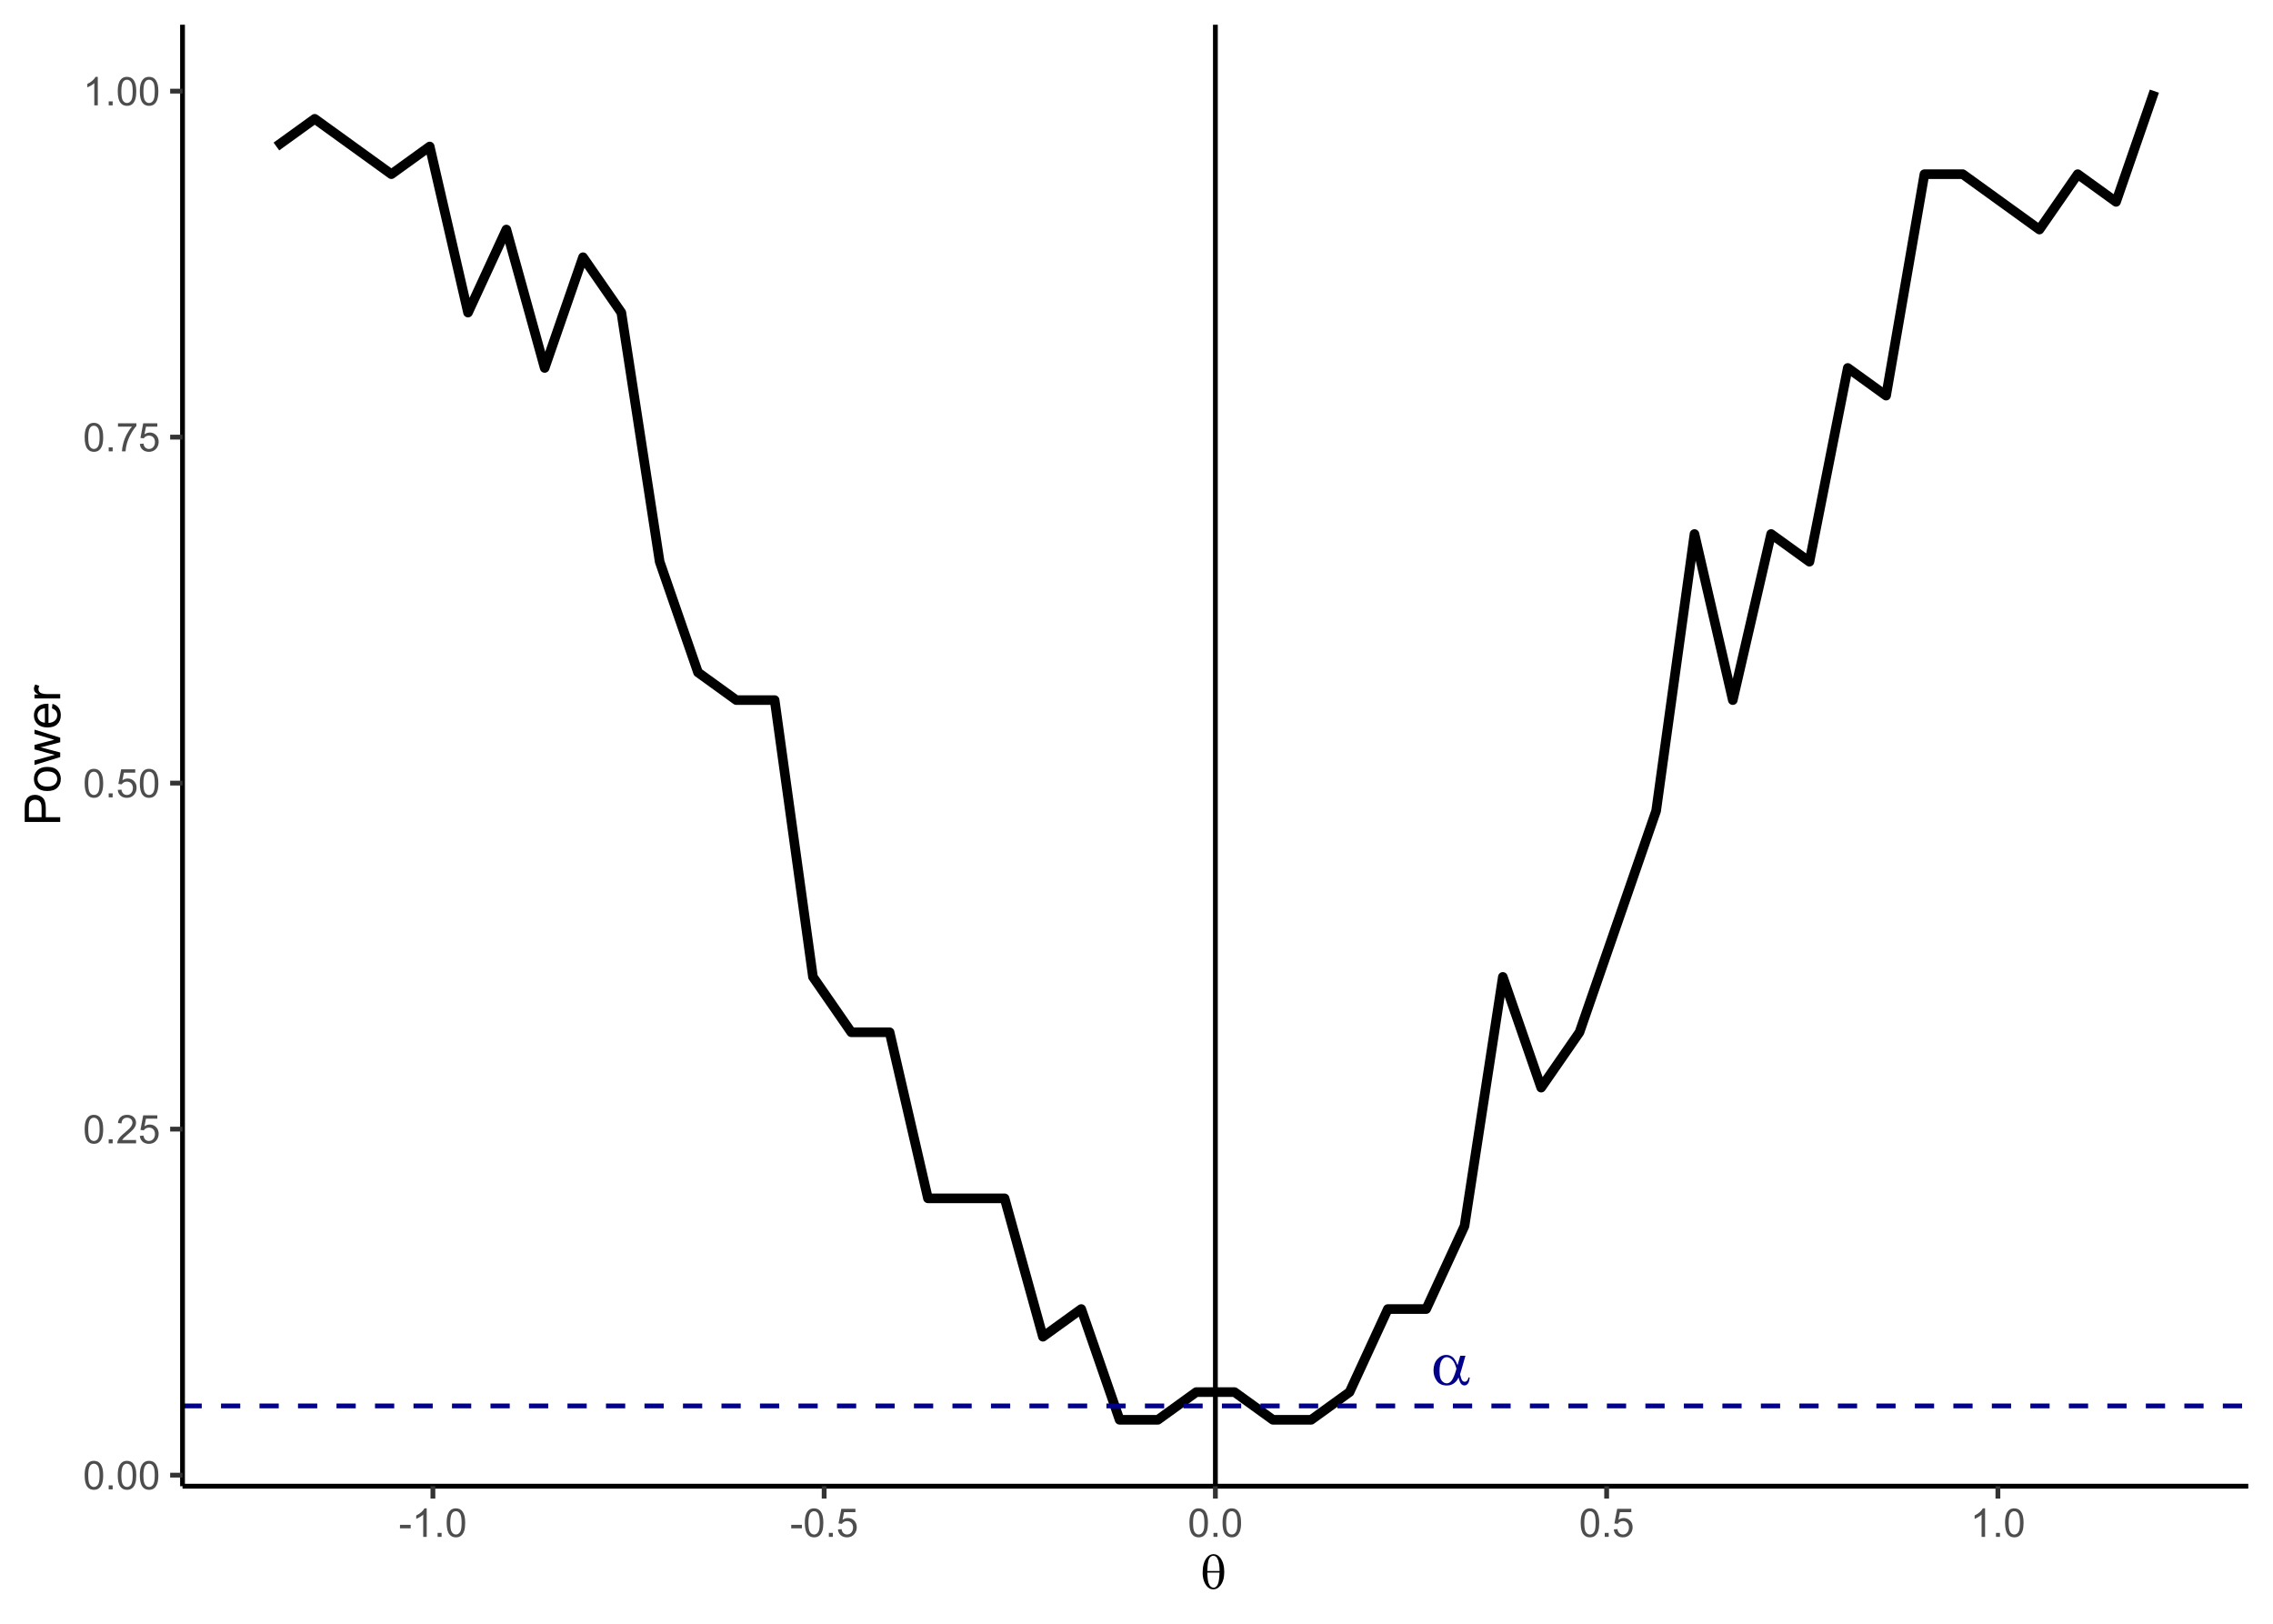
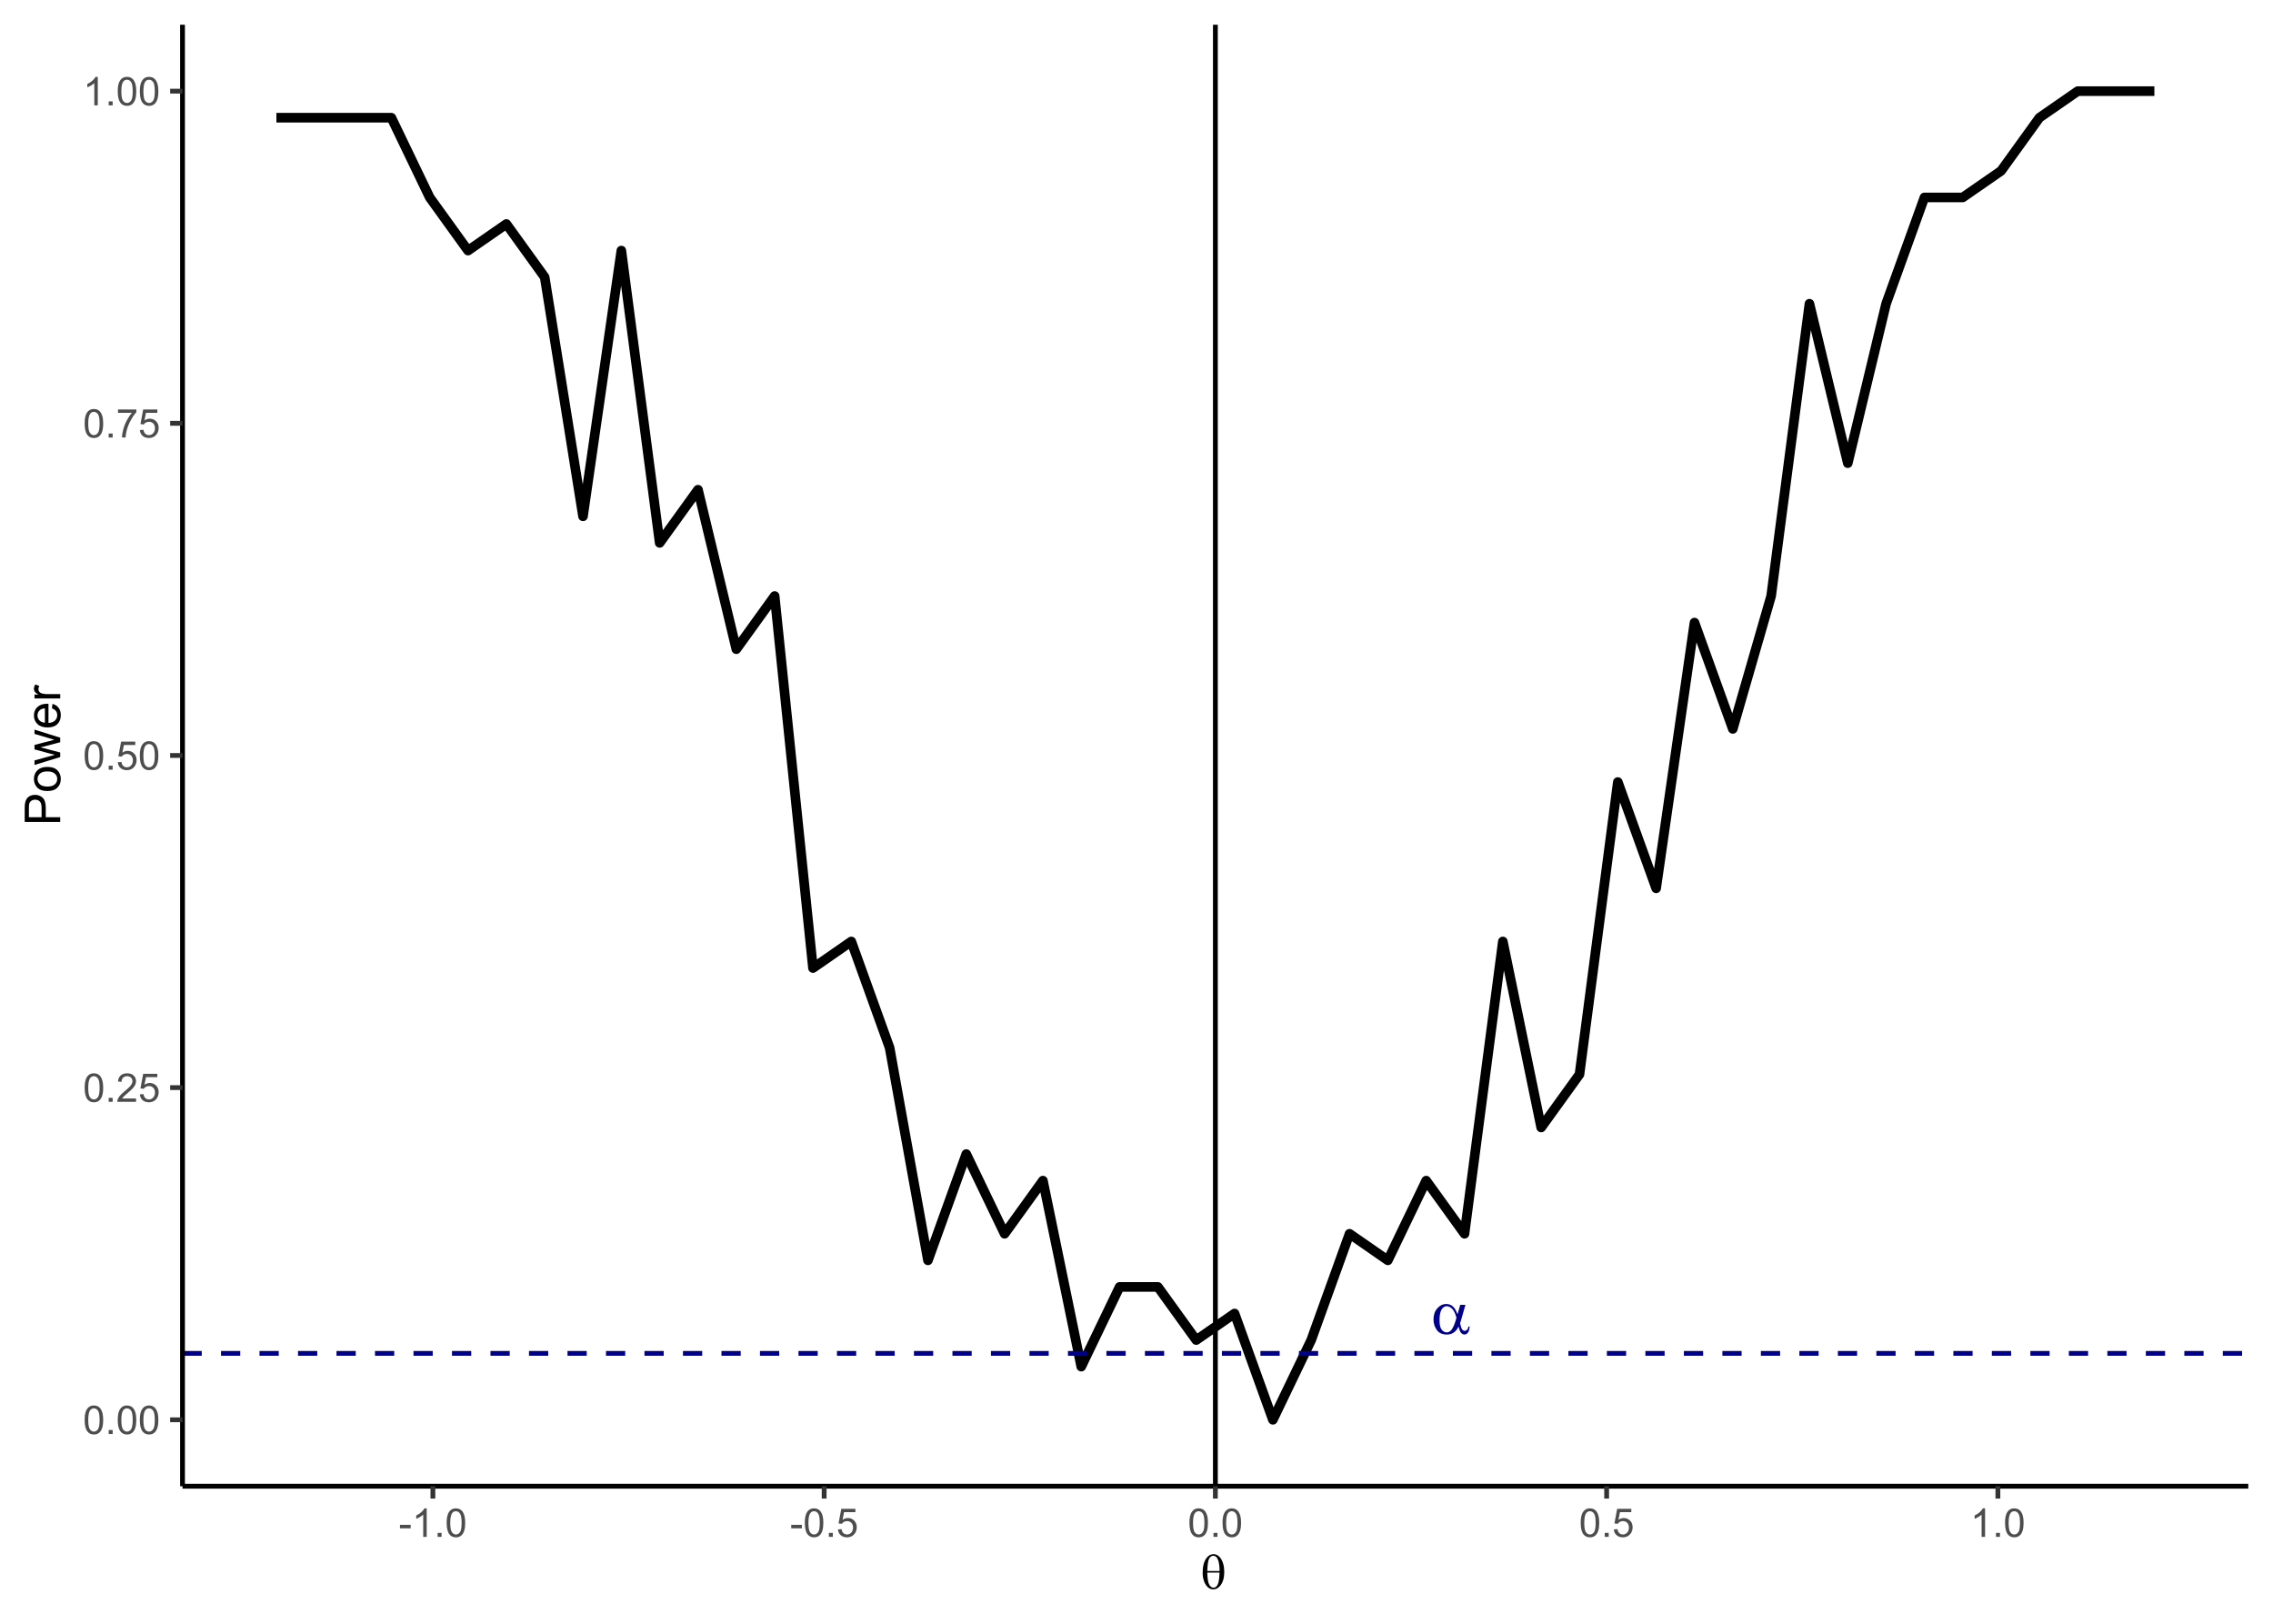
<svg xmlns="http://www.w3.org/2000/svg" xmlns:xlink="http://www.w3.org/1999/xlink" width="504pt" height="360pt" viewBox="0 0 504 360" version="1.1">
  <defs>
    <g>
      <symbol overflow="visible" id="glyph0-0">
        <path style="stroke:none;" d="M 0.715 0 L 0.715 -8.891 L 7.828 -8.891 L 7.828 0 Z M 0.938 -0.223 L 7.605 -0.223 L 7.605 -8.668 L 0.938 -8.668 Z M 0.938 -0.223 " />
      </symbol>
      <symbol overflow="visible" id="glyph0-1">
        <path style="stroke:none;" d="M 6.508 -6.363 L 7.66 -6.363 L 6.758 -3.203 C 6.695 -3 6.602 -2.688 6.473 -2.266 C 6.648 -1.551 6.781 -1.125 6.871 -0.988 C 7.035 -0.73 7.246 -0.602 7.504 -0.605 C 7.688 -0.602 7.859 -0.68 8.016 -0.832 C 8.172 -0.984 8.273 -1.223 8.328 -1.551 L 8.605 -1.551 C 8.539 -0.879 8.398 -0.418 8.184 -0.164 C 7.969 0.086 7.723 0.211 7.441 0.215 C 7.176 0.211 6.934 0.102 6.719 -0.117 C 6.504 -0.34 6.312 -0.816 6.141 -1.551 C 5.938 -1.145 5.738 -0.84 5.543 -0.633 C 5.27 -0.344 4.973 -0.133 4.652 0.008 C 4.332 0.148 3.969 0.223 3.562 0.223 C 2.539 0.223 1.785 -0.117 1.305 -0.797 C 0.82 -1.477 0.578 -2.25 0.582 -3.125 C 0.578 -4.141 0.863 -4.969 1.43 -5.602 C 1.992 -6.234 2.652 -6.551 3.418 -6.551 C 3.941 -6.551 4.406 -6.387 4.812 -6.066 C 5.211 -5.742 5.578 -5.145 5.91 -4.273 Z M 5.668 -3.492 C 5.414 -4.445 5.094 -5.109 4.703 -5.492 C 4.309 -5.867 3.906 -6.059 3.5 -6.059 C 3.043 -6.059 2.668 -5.809 2.367 -5.309 C 2.066 -4.809 1.914 -4.016 1.918 -2.93 C 1.914 -2.285 1.98 -1.777 2.109 -1.414 C 2.238 -1.043 2.434 -0.758 2.695 -0.559 C 2.957 -0.355 3.234 -0.258 3.527 -0.258 C 3.883 -0.258 4.207 -0.422 4.508 -0.75 C 4.906 -1.195 5.293 -2.109 5.668 -3.492 Z M 5.668 -3.492 " />
      </symbol>
      <symbol overflow="visible" id="glyph1-0">
        <path style="stroke:none;" d="M 1.102 0 L 1.102 -5.5 L 5.5 -5.5 L 5.5 0 Z M 1.238 -0.137 L 5.363 -0.137 L 5.363 -5.363 L 1.238 -5.363 Z M 1.238 -0.137 " />
      </symbol>
      <symbol overflow="visible" id="glyph1-1">
        <path style="stroke:none;" d="M 0.367 -3.105 C 0.363 -3.848 0.438 -4.445 0.594 -4.902 C 0.742 -5.355 0.973 -5.707 1.277 -5.953 C 1.578 -6.199 1.957 -6.32 2.418 -6.324 C 2.754 -6.32 3.051 -6.254 3.309 -6.121 C 3.562 -5.984 3.773 -5.789 3.938 -5.531 C 4.102 -5.273 4.23 -4.961 4.328 -4.594 C 4.422 -4.227 4.469 -3.73 4.473 -3.105 C 4.469 -2.367 4.395 -1.77 4.242 -1.316 C 4.09 -0.859 3.863 -0.508 3.562 -0.262 C 3.258 -0.016 2.875 0.105 2.418 0.109 C 1.809 0.105 1.332 -0.109 0.988 -0.547 C 0.57 -1.066 0.363 -1.922 0.367 -3.105 Z M 1.16 -3.105 C 1.16 -2.07 1.281 -1.379 1.523 -1.039 C 1.766 -0.695 2.062 -0.527 2.418 -0.527 C 2.773 -0.527 3.074 -0.699 3.316 -1.043 C 3.559 -1.387 3.68 -2.074 3.68 -3.105 C 3.68 -4.145 3.559 -4.832 3.316 -5.172 C 3.074 -5.512 2.77 -5.684 2.41 -5.684 C 2.051 -5.684 1.77 -5.531 1.559 -5.234 C 1.293 -4.844 1.16 -4.137 1.16 -3.105 Z M 1.16 -3.105 " />
      </symbol>
      <symbol overflow="visible" id="glyph1-2">
        <path style="stroke:none;" d="M 0.801 0 L 0.801 -0.883 L 1.68 -0.883 L 1.68 0 Z M 0.801 0 " />
      </symbol>
      <symbol overflow="visible" id="glyph1-3">
        <path style="stroke:none;" d="M 4.43 -0.742 L 4.43 0 L 0.266 0 C 0.258 -0.188 0.289 -0.367 0.355 -0.539 C 0.461 -0.82 0.629 -1.098 0.863 -1.375 C 1.094 -1.648 1.434 -1.965 1.879 -2.328 C 2.562 -2.887 3.023 -3.332 3.266 -3.664 C 3.5 -3.988 3.621 -4.301 3.625 -4.594 C 3.621 -4.898 3.512 -5.156 3.297 -5.367 C 3.074 -5.578 2.789 -5.684 2.441 -5.684 C 2.066 -5.684 1.77 -5.57 1.547 -5.348 C 1.32 -5.125 1.207 -4.816 1.207 -4.422 L 0.414 -4.504 C 0.465 -5.094 0.668 -5.543 1.027 -5.855 C 1.379 -6.164 1.855 -6.32 2.457 -6.324 C 3.059 -6.32 3.539 -6.152 3.891 -5.82 C 4.242 -5.484 4.418 -5.07 4.422 -4.578 C 4.418 -4.32 4.367 -4.074 4.266 -3.832 C 4.164 -3.59 3.992 -3.332 3.754 -3.062 C 3.512 -2.793 3.113 -2.426 2.562 -1.957 C 2.094 -1.566 1.797 -1.301 1.664 -1.16 C 1.531 -1.02 1.422 -0.879 1.34 -0.742 Z M 4.43 -0.742 " />
      </symbol>
      <symbol overflow="visible" id="glyph1-4">
        <path style="stroke:none;" d="M 0.367 -1.648 L 1.176 -1.719 C 1.234 -1.32 1.375 -1.023 1.594 -0.824 C 1.812 -0.625 2.078 -0.527 2.391 -0.527 C 2.762 -0.527 3.074 -0.668 3.336 -0.949 C 3.59 -1.23 3.719 -1.602 3.723 -2.066 C 3.719 -2.504 3.594 -2.852 3.348 -3.109 C 3.098 -3.363 2.773 -3.492 2.375 -3.492 C 2.125 -3.492 1.902 -3.434 1.703 -3.32 C 1.5 -3.207 1.344 -3.062 1.23 -2.883 L 0.504 -2.977 L 1.113 -6.215 L 4.246 -6.215 L 4.246 -5.473 L 1.73 -5.473 L 1.391 -3.781 C 1.766 -4.039 2.164 -4.172 2.582 -4.176 C 3.129 -4.172 3.594 -3.98 3.973 -3.605 C 4.352 -3.223 4.539 -2.734 4.543 -2.137 C 4.539 -1.562 4.375 -1.07 4.043 -0.656 C 3.637 -0.148 3.086 0.105 2.391 0.109 C 1.816 0.105 1.348 -0.051 0.984 -0.371 C 0.621 -0.691 0.414 -1.117 0.367 -1.648 Z M 0.367 -1.648 " />
      </symbol>
      <symbol overflow="visible" id="glyph1-5">
        <path style="stroke:none;" d="M 0.418 -5.473 L 0.418 -6.219 L 4.496 -6.219 L 4.496 -5.617 C 4.09 -5.188 3.691 -4.621 3.301 -3.914 C 2.902 -3.203 2.602 -2.473 2.391 -1.73 C 2.234 -1.199 2.133 -0.625 2.094 0 L 1.297 0 C 1.305 -0.492 1.402 -1.09 1.59 -1.793 C 1.773 -2.496 2.043 -3.172 2.391 -3.824 C 2.738 -4.477 3.109 -5.027 3.504 -5.473 Z M 0.418 -5.473 " />
      </symbol>
      <symbol overflow="visible" id="glyph1-6">
        <path style="stroke:none;" d="M 3.277 0 L 2.504 0 L 2.504 -4.93 C 2.316 -4.75 2.074 -4.574 1.773 -4.395 C 1.469 -4.215 1.195 -4.082 0.957 -3.996 L 0.957 -4.742 C 1.387 -4.941 1.766 -5.188 2.09 -5.48 C 2.414 -5.77 2.645 -6.051 2.781 -6.324 L 3.277 -6.324 Z M 3.277 0 " />
      </symbol>
      <symbol overflow="visible" id="glyph1-7">
        <path style="stroke:none;" d="M 0.281 -1.891 L 0.281 -2.668 L 2.656 -2.668 L 2.656 -1.891 Z M 0.281 -1.891 " />
      </symbol>
      <symbol overflow="visible" id="glyph2-0">
        <path style="stroke:none;" d="M 0.555 0 L 0.555 -6.875 L 6.055 -6.875 L 6.055 0 Z M 0.727 -0.172 L 5.883 -0.172 L 5.883 -6.703 L 0.727 -6.703 Z M 0.727 -0.172 " />
      </symbol>
      <symbol overflow="visible" id="glyph2-1">
        <path style="stroke:none;" d="M 0.477 -3.52 C 0.473 -4.926 0.762 -6.012 1.336 -6.777 C 1.77 -7.348 2.289 -7.633 2.895 -7.637 C 3.48 -7.633 3.98 -7.359 4.398 -6.812 C 4.977 -6.039 5.266 -4.992 5.27 -3.668 C 5.266 -2.406 4.98 -1.41 4.414 -0.684 C 3.969 -0.117 3.449 0.164 2.848 0.168 C 2.52 0.164 2.219 0.09 1.953 -0.066 C 1.68 -0.223 1.441 -0.453 1.238 -0.75 C 1.027 -1.047 0.871 -1.359 0.762 -1.695 C 0.57 -2.266 0.473 -2.875 0.477 -3.52 Z M 4.234 -3.898 C 4.227 -4.828 4.137 -5.578 3.965 -6.148 C 3.824 -6.578 3.645 -6.891 3.422 -7.078 C 3.258 -7.211 3.066 -7.277 2.852 -7.281 C 2.605 -7.277 2.383 -7.184 2.18 -6.996 C 1.977 -6.809 1.82 -6.492 1.715 -6.047 C 1.609 -5.602 1.539 -4.883 1.504 -3.898 Z M 1.504 -3.547 C 1.516 -2.906 1.562 -2.336 1.648 -1.828 C 1.707 -1.438 1.812 -1.098 1.965 -0.816 C 2.051 -0.641 2.184 -0.496 2.359 -0.379 C 2.527 -0.258 2.711 -0.199 2.91 -0.199 C 3.137 -0.199 3.355 -0.305 3.562 -0.52 C 3.766 -0.734 3.918 -1.082 4.027 -1.559 C 4.129 -2.035 4.195 -2.695 4.223 -3.547 Z M 1.504 -3.547 " />
      </symbol>
      <symbol overflow="visible" id="glyph3-0">
        <path style="stroke:none;" d="M 0 -1.375 L -6.875 -1.375 L -6.875 -6.875 L 0 -6.875 Z M -0.172 -1.547 L -0.172 -6.703 L -6.703 -6.703 L -6.703 -1.547 Z M -0.172 -1.547 " />
      </symbol>
      <symbol overflow="visible" id="glyph3-1">
        <path style="stroke:none;" d="M 0 -0.848 L -7.875 -0.848 L -7.875 -3.82 C -7.875 -4.34 -7.848 -4.738 -7.797 -5.016 C -7.73 -5.402 -7.609 -5.727 -7.43 -5.988 C -7.25 -6.25 -6.996 -6.461 -6.672 -6.621 C -6.344 -6.777 -5.984 -6.855 -5.598 -6.859 C -4.926 -6.855 -4.359 -6.641 -3.895 -6.219 C -3.43 -5.789 -3.199 -5.02 -3.199 -3.91 L -3.203 -1.891 L 0 -1.891 Z M -4.129 -1.891 L -4.129 -3.926 C -4.125 -4.598 -4.25 -5.074 -4.504 -5.359 C -4.754 -5.641 -5.105 -5.781 -5.562 -5.785 C -5.891 -5.781 -6.176 -5.699 -6.41 -5.535 C -6.645 -5.367 -6.797 -5.148 -6.875 -4.875 C -6.918 -4.699 -6.941 -4.375 -6.945 -3.906 L -6.945 -1.891 Z M -4.129 -1.891 " />
      </symbol>
      <symbol overflow="visible" id="glyph3-2">
        <path style="stroke:none;" d="M -2.852 -0.367 C -3.906 -0.363 -4.688 -0.656 -5.199 -1.246 C -5.617 -1.734 -5.828 -2.332 -5.832 -3.039 C -5.828 -3.82 -5.574 -4.461 -5.062 -4.961 C -4.547 -5.457 -3.836 -5.707 -2.934 -5.711 C -2.195 -5.707 -1.617 -5.598 -1.199 -5.379 C -0.777 -5.156 -0.449 -4.832 -0.219 -4.414 C 0.016 -3.992 0.129 -3.535 0.129 -3.039 C 0.129 -2.238 -0.125 -1.594 -0.637 -1.105 C -1.148 -0.609 -1.887 -0.363 -2.852 -0.367 Z M -2.852 -1.359 C -2.121 -1.359 -1.574 -1.516 -1.211 -1.836 C -0.844 -2.152 -0.66 -2.555 -0.664 -3.039 C -0.66 -3.516 -0.844 -3.914 -1.211 -4.234 C -1.574 -4.551 -2.133 -4.711 -2.883 -4.715 C -3.586 -4.711 -4.117 -4.551 -4.484 -4.234 C -4.844 -3.91 -5.027 -3.512 -5.031 -3.039 C -5.027 -2.555 -4.848 -2.152 -4.488 -1.836 C -4.129 -1.516 -3.582 -1.359 -2.852 -1.359 Z M -2.852 -1.359 " />
      </symbol>
      <symbol overflow="visible" id="glyph3-3">
        <path style="stroke:none;" d="M 0 -1.777 L -5.703 -0.031 L -5.703 -1.031 L -2.41 -1.938 L -1.188 -2.277 C -1.246 -2.289 -1.637 -2.387 -2.363 -2.574 L -5.703 -3.48 L -5.703 -4.473 L -2.395 -5.328 L -1.305 -5.613 L -2.406 -5.941 L -5.703 -6.918 L -5.703 -7.859 L 0 -6.074 L 0 -5.07 L -3.414 -4.164 L -4.387 -3.941 L 0 -2.789 Z M 0 -1.777 " />
      </symbol>
      <symbol overflow="visible" id="glyph3-4">
        <path style="stroke:none;" d="M -1.836 -4.629 L -1.715 -5.629 C -1.125 -5.469 -0.672 -5.176 -0.352 -4.75 C -0.031 -4.324 0.129 -3.781 0.129 -3.121 C 0.129 -2.281 -0.125 -1.617 -0.641 -1.133 C -1.152 -0.641 -1.875 -0.398 -2.805 -0.402 C -3.762 -0.398 -4.504 -0.645 -5.035 -1.145 C -5.562 -1.637 -5.828 -2.277 -5.832 -3.066 C -5.828 -3.824 -5.57 -4.449 -5.051 -4.934 C -4.531 -5.418 -3.801 -5.66 -2.863 -5.66 C -2.805 -5.66 -2.719 -5.656 -2.605 -5.656 L -2.605 -1.402 C -1.977 -1.434 -1.496 -1.613 -1.164 -1.934 C -0.828 -2.25 -0.66 -2.645 -0.664 -3.125 C -0.66 -3.477 -0.754 -3.781 -0.941 -4.031 C -1.125 -4.281 -1.422 -4.48 -1.836 -4.629 Z M -3.398 -1.457 L -3.398 -4.641 C -3.879 -4.598 -4.238 -4.473 -4.48 -4.273 C -4.852 -3.961 -5.039 -3.562 -5.039 -3.078 C -5.039 -2.629 -4.891 -2.258 -4.594 -1.957 C -4.297 -1.652 -3.898 -1.484 -3.398 -1.457 Z M -3.398 -1.457 " />
      </symbol>
      <symbol overflow="visible" id="glyph3-5">
        <path style="stroke:none;" d="M 0 -0.715 L -5.703 -0.715 L -5.703 -1.586 L -4.84 -1.586 C -5.242 -1.805 -5.508 -2.008 -5.637 -2.199 C -5.766 -2.383 -5.828 -2.59 -5.832 -2.82 C -5.828 -3.141 -5.727 -3.473 -5.523 -3.812 L -4.625 -3.48 C -4.762 -3.242 -4.832 -3.004 -4.836 -2.773 C -4.832 -2.555 -4.77 -2.363 -4.645 -2.199 C -4.516 -2.027 -4.34 -1.91 -4.113 -1.844 C -3.77 -1.73 -3.391 -1.676 -2.984 -1.68 L 0 -1.68 Z M 0 -0.715 " />
      </symbol>
    </g>
    <clipPath id="clip1">
      <path d="M 40.469 5.48 L 498.523 5.48 L 498.523 329.508 L 40.469 329.508 Z M 40.469 5.48 " />
    </clipPath>
    <clipPath id="clip2">
-       <path d="M 40.469 311 L 498.523 311 L 498.523 313 L 40.469 313 Z M 40.469 311 " />
+       <path d="M 40.469 299 L 498.523 299 L 498.523 301 L 40.469 301 Z M 40.469 299 " />
    </clipPath>
    <clipPath id="clip3">
      <path d="M 268 5.48 L 271 5.48 L 271 329.508 L 268 329.508 Z M 268 5.48 " />
    </clipPath>
  </defs>
  <g id="surface39">
    <rect x="0" y="0" width="504" height="360" style="fill:rgb(100%,100%,100%);fill-opacity:1;stroke:none;" />
    <rect x="0" y="0" width="504" height="360" style="fill:rgb(100%,100%,100%);fill-opacity:1;stroke:none;" />
    <path style="fill:none;stroke-width:1.067;stroke-linecap:round;stroke-linejoin:round;stroke:rgb(100%,100%,100%);stroke-opacity:1;stroke-miterlimit:10;" d="M 0 360 L 504 360 L 504 0 L 0 0 Z M 0 360 " />
    <g clip-path="url(#clip1)" clip-rule="nonzero">
      <path style=" stroke:none;fill-rule:nonzero;fill:rgb(100%,100%,100%);fill-opacity:1;" d="M 40.469 329.508 L 498.523 329.508 L 498.523 5.48 L 40.469 5.48 Z M 40.469 329.508 " />
    </g>
-     <path style="fill:none;stroke-width:2.134;stroke-linecap:butt;stroke-linejoin:round;stroke:rgb(0%,0%,0%);stroke-opacity:1;stroke-miterlimit:10;" d="M 61.289 32.48 L 69.785 26.344 L 78.285 32.48 L 86.781 38.617 L 95.281 32.48 L 103.777 69.305 L 112.277 50.891 L 120.773 81.578 L 129.273 57.031 L 137.773 69.305 L 146.27 124.535 L 154.77 149.082 L 163.266 155.219 L 171.766 155.219 L 180.262 216.59 L 188.762 228.863 L 197.258 228.863 L 205.758 265.684 L 222.754 265.684 L 231.25 296.367 L 239.75 290.23 L 248.25 314.781 L 256.746 314.781 L 265.246 308.645 L 273.742 308.645 L 282.242 314.781 L 290.738 314.781 L 299.238 308.645 L 307.734 290.23 L 316.234 290.23 L 324.73 271.82 L 333.23 216.59 L 341.73 241.137 L 350.227 228.863 L 358.727 204.316 L 367.223 179.77 L 375.723 118.398 L 384.219 155.219 L 392.719 118.398 L 401.215 124.535 L 409.715 81.578 L 418.211 87.715 L 426.711 38.617 L 435.207 38.617 L 452.207 50.891 L 460.703 38.617 L 469.203 44.754 L 477.699 20.207 " />
+     <path style="fill:none;stroke-width:2.134;stroke-linecap:butt;stroke-linejoin:round;stroke:rgb(0%,0%,0%);stroke-opacity:1;stroke-miterlimit:10;" d="M 61.289 26.098 L 86.781 26.098 L 95.281 43.773 L 103.777 55.555 L 112.277 49.664 L 120.773 61.449 L 129.273 114.473 L 137.773 55.555 L 146.27 120.363 L 154.77 108.578 L 163.266 143.93 L 171.766 132.145 L 180.262 214.625 L 188.762 208.734 L 197.258 232.301 L 205.758 279.43 L 214.254 255.867 L 222.754 273.539 L 231.25 261.758 L 239.75 302.996 L 248.25 285.324 L 256.746 285.324 L 265.246 297.105 L 273.742 291.215 L 282.242 314.781 L 290.738 297.105 L 299.238 273.539 L 307.734 279.43 L 316.234 261.758 L 324.73 273.539 L 333.23 208.734 L 341.73 249.973 L 350.227 238.191 L 358.727 173.387 L 367.223 196.949 L 375.723 138.035 L 384.219 161.602 L 392.719 132.145 L 401.215 67.34 L 409.715 102.688 L 418.211 67.34 L 426.711 43.773 L 435.207 43.773 L 443.707 37.883 L 452.207 26.098 L 460.703 20.207 L 477.699 20.207 " />
    <g clip-path="url(#clip2)" clip-rule="nonzero">
-       <path style="fill:none;stroke-width:1.067;stroke-linecap:butt;stroke-linejoin:round;stroke:rgb(0%,0%,54.51%);stroke-opacity:1;stroke-dasharray:4.268,4.268;stroke-miterlimit:10;" d="M 40.469 311.711 L 498.52 311.711 " />
+       <path style="fill:none;stroke-width:1.067;stroke-linecap:butt;stroke-linejoin:round;stroke:rgb(0%,0%,54.51%);stroke-opacity:1;stroke-dasharray:4.268,4.268;stroke-miterlimit:10;" d="M 40.469 300.051 L 498.52 300.051 " />
    </g>
    <g clip-path="url(#clip3)" clip-rule="nonzero">
      <path style="fill:none;stroke-width:1.067;stroke-linecap:butt;stroke-linejoin:round;stroke:rgb(0%,0%,0%);stroke-opacity:1;stroke-miterlimit:10;" d="M 269.492 329.508 L 269.492 5.48 " />
    </g>
    <g style="fill:rgb(0%,0%,54.51%);fill-opacity:1;">
-       <use xlink:href="#glyph0-1" x="317.277" y="306.953" />
+       <use xlink:href="#glyph0-1" x="317.277" y="295.66" />
    </g>
    <path style="fill:none;stroke-width:1.067;stroke-linecap:butt;stroke-linejoin:round;stroke:rgb(0%,0%,0%);stroke-opacity:1;stroke-miterlimit:10;" d="M 40.469 329.508 L 40.469 5.48 " />
    <g style="fill:rgb(30.196%,30.196%,30.196%);fill-opacity:1;">
-       <use xlink:href="#glyph1-1" x="18.406" y="330.203" />
-       <use xlink:href="#glyph1-2" x="23.3" y="330.203" />
-       <use xlink:href="#glyph1-1" x="25.745" y="330.203" />
-       <use xlink:href="#glyph1-1" x="30.639" y="330.203" />
+       <use xlink:href="#glyph1-1" x="18.406" y="317.93" />
+       <use xlink:href="#glyph1-2" x="23.3" y="317.93" />
+       <use xlink:href="#glyph1-1" x="25.745" y="317.93" />
+       <use xlink:href="#glyph1-1" x="30.639" y="317.93" />
    </g>
    <g style="fill:rgb(30.196%,30.196%,30.196%);fill-opacity:1;">
-       <use xlink:href="#glyph1-1" x="18.406" y="253.492" />
-       <use xlink:href="#glyph1-2" x="23.3" y="253.492" />
-       <use xlink:href="#glyph1-3" x="25.745" y="253.492" />
-       <use xlink:href="#glyph1-4" x="30.639" y="253.492" />
+       <use xlink:href="#glyph1-1" x="18.406" y="244.285" />
+       <use xlink:href="#glyph1-2" x="23.3" y="244.285" />
+       <use xlink:href="#glyph1-3" x="25.745" y="244.285" />
+       <use xlink:href="#glyph1-4" x="30.639" y="244.285" />
    </g>
    <g style="fill:rgb(30.196%,30.196%,30.196%);fill-opacity:1;">
-       <use xlink:href="#glyph1-1" x="18.406" y="176.781" />
-       <use xlink:href="#glyph1-2" x="23.3" y="176.781" />
-       <use xlink:href="#glyph1-4" x="25.745" y="176.781" />
-       <use xlink:href="#glyph1-1" x="30.639" y="176.781" />
+       <use xlink:href="#glyph1-1" x="18.406" y="170.645" />
+       <use xlink:href="#glyph1-2" x="23.3" y="170.645" />
+       <use xlink:href="#glyph1-4" x="25.745" y="170.645" />
+       <use xlink:href="#glyph1-1" x="30.639" y="170.645" />
    </g>
    <g style="fill:rgb(30.196%,30.196%,30.196%);fill-opacity:1;">
-       <use xlink:href="#glyph1-1" x="18.406" y="100.07" />
-       <use xlink:href="#glyph1-2" x="23.3" y="100.07" />
-       <use xlink:href="#glyph1-5" x="25.745" y="100.07" />
-       <use xlink:href="#glyph1-4" x="30.639" y="100.07" />
+       <use xlink:href="#glyph1-1" x="18.406" y="97" />
+       <use xlink:href="#glyph1-2" x="23.3" y="97" />
+       <use xlink:href="#glyph1-5" x="25.745" y="97" />
+       <use xlink:href="#glyph1-4" x="30.639" y="97" />
    </g>
    <g style="fill:rgb(30.196%,30.196%,30.196%);fill-opacity:1;">
      <use xlink:href="#glyph1-6" x="18.406" y="23.359" />
      <use xlink:href="#glyph1-2" x="23.3" y="23.359" />
      <use xlink:href="#glyph1-1" x="25.745" y="23.359" />
      <use xlink:href="#glyph1-1" x="30.639" y="23.359" />
    </g>
-     <path style="fill:none;stroke-width:1.067;stroke-linecap:butt;stroke-linejoin:round;stroke:rgb(20%,20%,20%);stroke-opacity:1;stroke-miterlimit:10;" d="M 37.727 327.055 L 40.469 327.055 " />
-     <path style="fill:none;stroke-width:1.067;stroke-linecap:butt;stroke-linejoin:round;stroke:rgb(20%,20%,20%);stroke-opacity:1;stroke-miterlimit:10;" d="M 37.727 250.344 L 40.469 250.344 " />
-     <path style="fill:none;stroke-width:1.067;stroke-linecap:butt;stroke-linejoin:round;stroke:rgb(20%,20%,20%);stroke-opacity:1;stroke-miterlimit:10;" d="M 37.727 173.629 L 40.469 173.629 " />
-     <path style="fill:none;stroke-width:1.067;stroke-linecap:butt;stroke-linejoin:round;stroke:rgb(20%,20%,20%);stroke-opacity:1;stroke-miterlimit:10;" d="M 37.727 96.918 L 40.469 96.918 " />
+     <path style="fill:none;stroke-width:1.067;stroke-linecap:butt;stroke-linejoin:round;stroke:rgb(20%,20%,20%);stroke-opacity:1;stroke-miterlimit:10;" d="M 37.727 314.781 L 40.469 314.781 " />
+     <path style="fill:none;stroke-width:1.067;stroke-linecap:butt;stroke-linejoin:round;stroke:rgb(20%,20%,20%);stroke-opacity:1;stroke-miterlimit:10;" d="M 37.727 241.137 L 40.469 241.137 " />
+     <path style="fill:none;stroke-width:1.067;stroke-linecap:butt;stroke-linejoin:round;stroke:rgb(20%,20%,20%);stroke-opacity:1;stroke-miterlimit:10;" d="M 37.727 167.492 L 40.469 167.492 " />
+     <path style="fill:none;stroke-width:1.067;stroke-linecap:butt;stroke-linejoin:round;stroke:rgb(20%,20%,20%);stroke-opacity:1;stroke-miterlimit:10;" d="M 37.727 93.852 L 40.469 93.852 " />
    <path style="fill:none;stroke-width:1.067;stroke-linecap:butt;stroke-linejoin:round;stroke:rgb(20%,20%,20%);stroke-opacity:1;stroke-miterlimit:10;" d="M 37.727 20.207 L 40.469 20.207 " />
    <path style="fill:none;stroke-width:1.067;stroke-linecap:butt;stroke-linejoin:round;stroke:rgb(0%,0%,0%);stroke-opacity:1;stroke-miterlimit:10;" d="M 40.469 329.508 L 498.52 329.508 " />
    <path style="fill:none;stroke-width:1.067;stroke-linecap:butt;stroke-linejoin:round;stroke:rgb(20%,20%,20%);stroke-opacity:1;stroke-miterlimit:10;" d="M 95.988 332.246 L 95.988 329.508 " />
    <path style="fill:none;stroke-width:1.067;stroke-linecap:butt;stroke-linejoin:round;stroke:rgb(20%,20%,20%);stroke-opacity:1;stroke-miterlimit:10;" d="M 182.742 332.246 L 182.742 329.508 " />
    <path style="fill:none;stroke-width:1.067;stroke-linecap:butt;stroke-linejoin:round;stroke:rgb(20%,20%,20%);stroke-opacity:1;stroke-miterlimit:10;" d="M 269.492 332.246 L 269.492 329.508 " />
    <path style="fill:none;stroke-width:1.067;stroke-linecap:butt;stroke-linejoin:round;stroke:rgb(20%,20%,20%);stroke-opacity:1;stroke-miterlimit:10;" d="M 356.246 332.246 L 356.246 329.508 " />
    <path style="fill:none;stroke-width:1.067;stroke-linecap:butt;stroke-linejoin:round;stroke:rgb(20%,20%,20%);stroke-opacity:1;stroke-miterlimit:10;" d="M 443 332.246 L 443 329.508 " />
    <g style="fill:rgb(30.196%,30.196%,30.196%);fill-opacity:1;">
      <use xlink:href="#glyph1-7" x="88.406" y="340.738" />
      <use xlink:href="#glyph1-6" x="91.337" y="340.738" />
      <use xlink:href="#glyph1-2" x="96.231" y="340.738" />
      <use xlink:href="#glyph1-1" x="98.676" y="340.738" />
    </g>
    <g style="fill:rgb(30.196%,30.196%,30.196%);fill-opacity:1;">
      <use xlink:href="#glyph1-7" x="175.16" y="340.738" />
      <use xlink:href="#glyph1-1" x="178.091" y="340.738" />
      <use xlink:href="#glyph1-2" x="182.985" y="340.738" />
      <use xlink:href="#glyph1-4" x="185.43" y="340.738" />
    </g>
    <g style="fill:rgb(30.196%,30.196%,30.196%);fill-opacity:1;">
      <use xlink:href="#glyph1-1" x="263.375" y="340.738" />
      <use xlink:href="#glyph1-2" x="268.269" y="340.738" />
      <use xlink:href="#glyph1-1" x="270.714" y="340.738" />
    </g>
    <g style="fill:rgb(30.196%,30.196%,30.196%);fill-opacity:1;">
      <use xlink:href="#glyph1-1" x="350.129" y="340.738" />
      <use xlink:href="#glyph1-2" x="355.023" y="340.738" />
      <use xlink:href="#glyph1-4" x="357.468" y="340.738" />
    </g>
    <g style="fill:rgb(30.196%,30.196%,30.196%);fill-opacity:1;">
      <use xlink:href="#glyph1-6" x="436.883" y="340.738" />
      <use xlink:href="#glyph1-2" x="441.777" y="340.738" />
      <use xlink:href="#glyph1-1" x="444.222" y="340.738" />
    </g>
    <g style="fill:rgb(0%,0%,0%);fill-opacity:1;">
      <use xlink:href="#glyph2-1" x="266.191" y="352.207" />
    </g>
    <g style="fill:rgb(0%,0%,0%);fill-opacity:1;">
      <use xlink:href="#glyph3-1" x="13.352" y="183.082" />
      <use xlink:href="#glyph3-2" x="13.352" y="175.745" />
      <use xlink:href="#glyph3-3" x="13.352" y="169.627" />
      <use xlink:href="#glyph3-4" x="13.352" y="161.684" />
      <use xlink:href="#glyph3-5" x="13.352" y="155.566" />
    </g>
  </g>
</svg>
